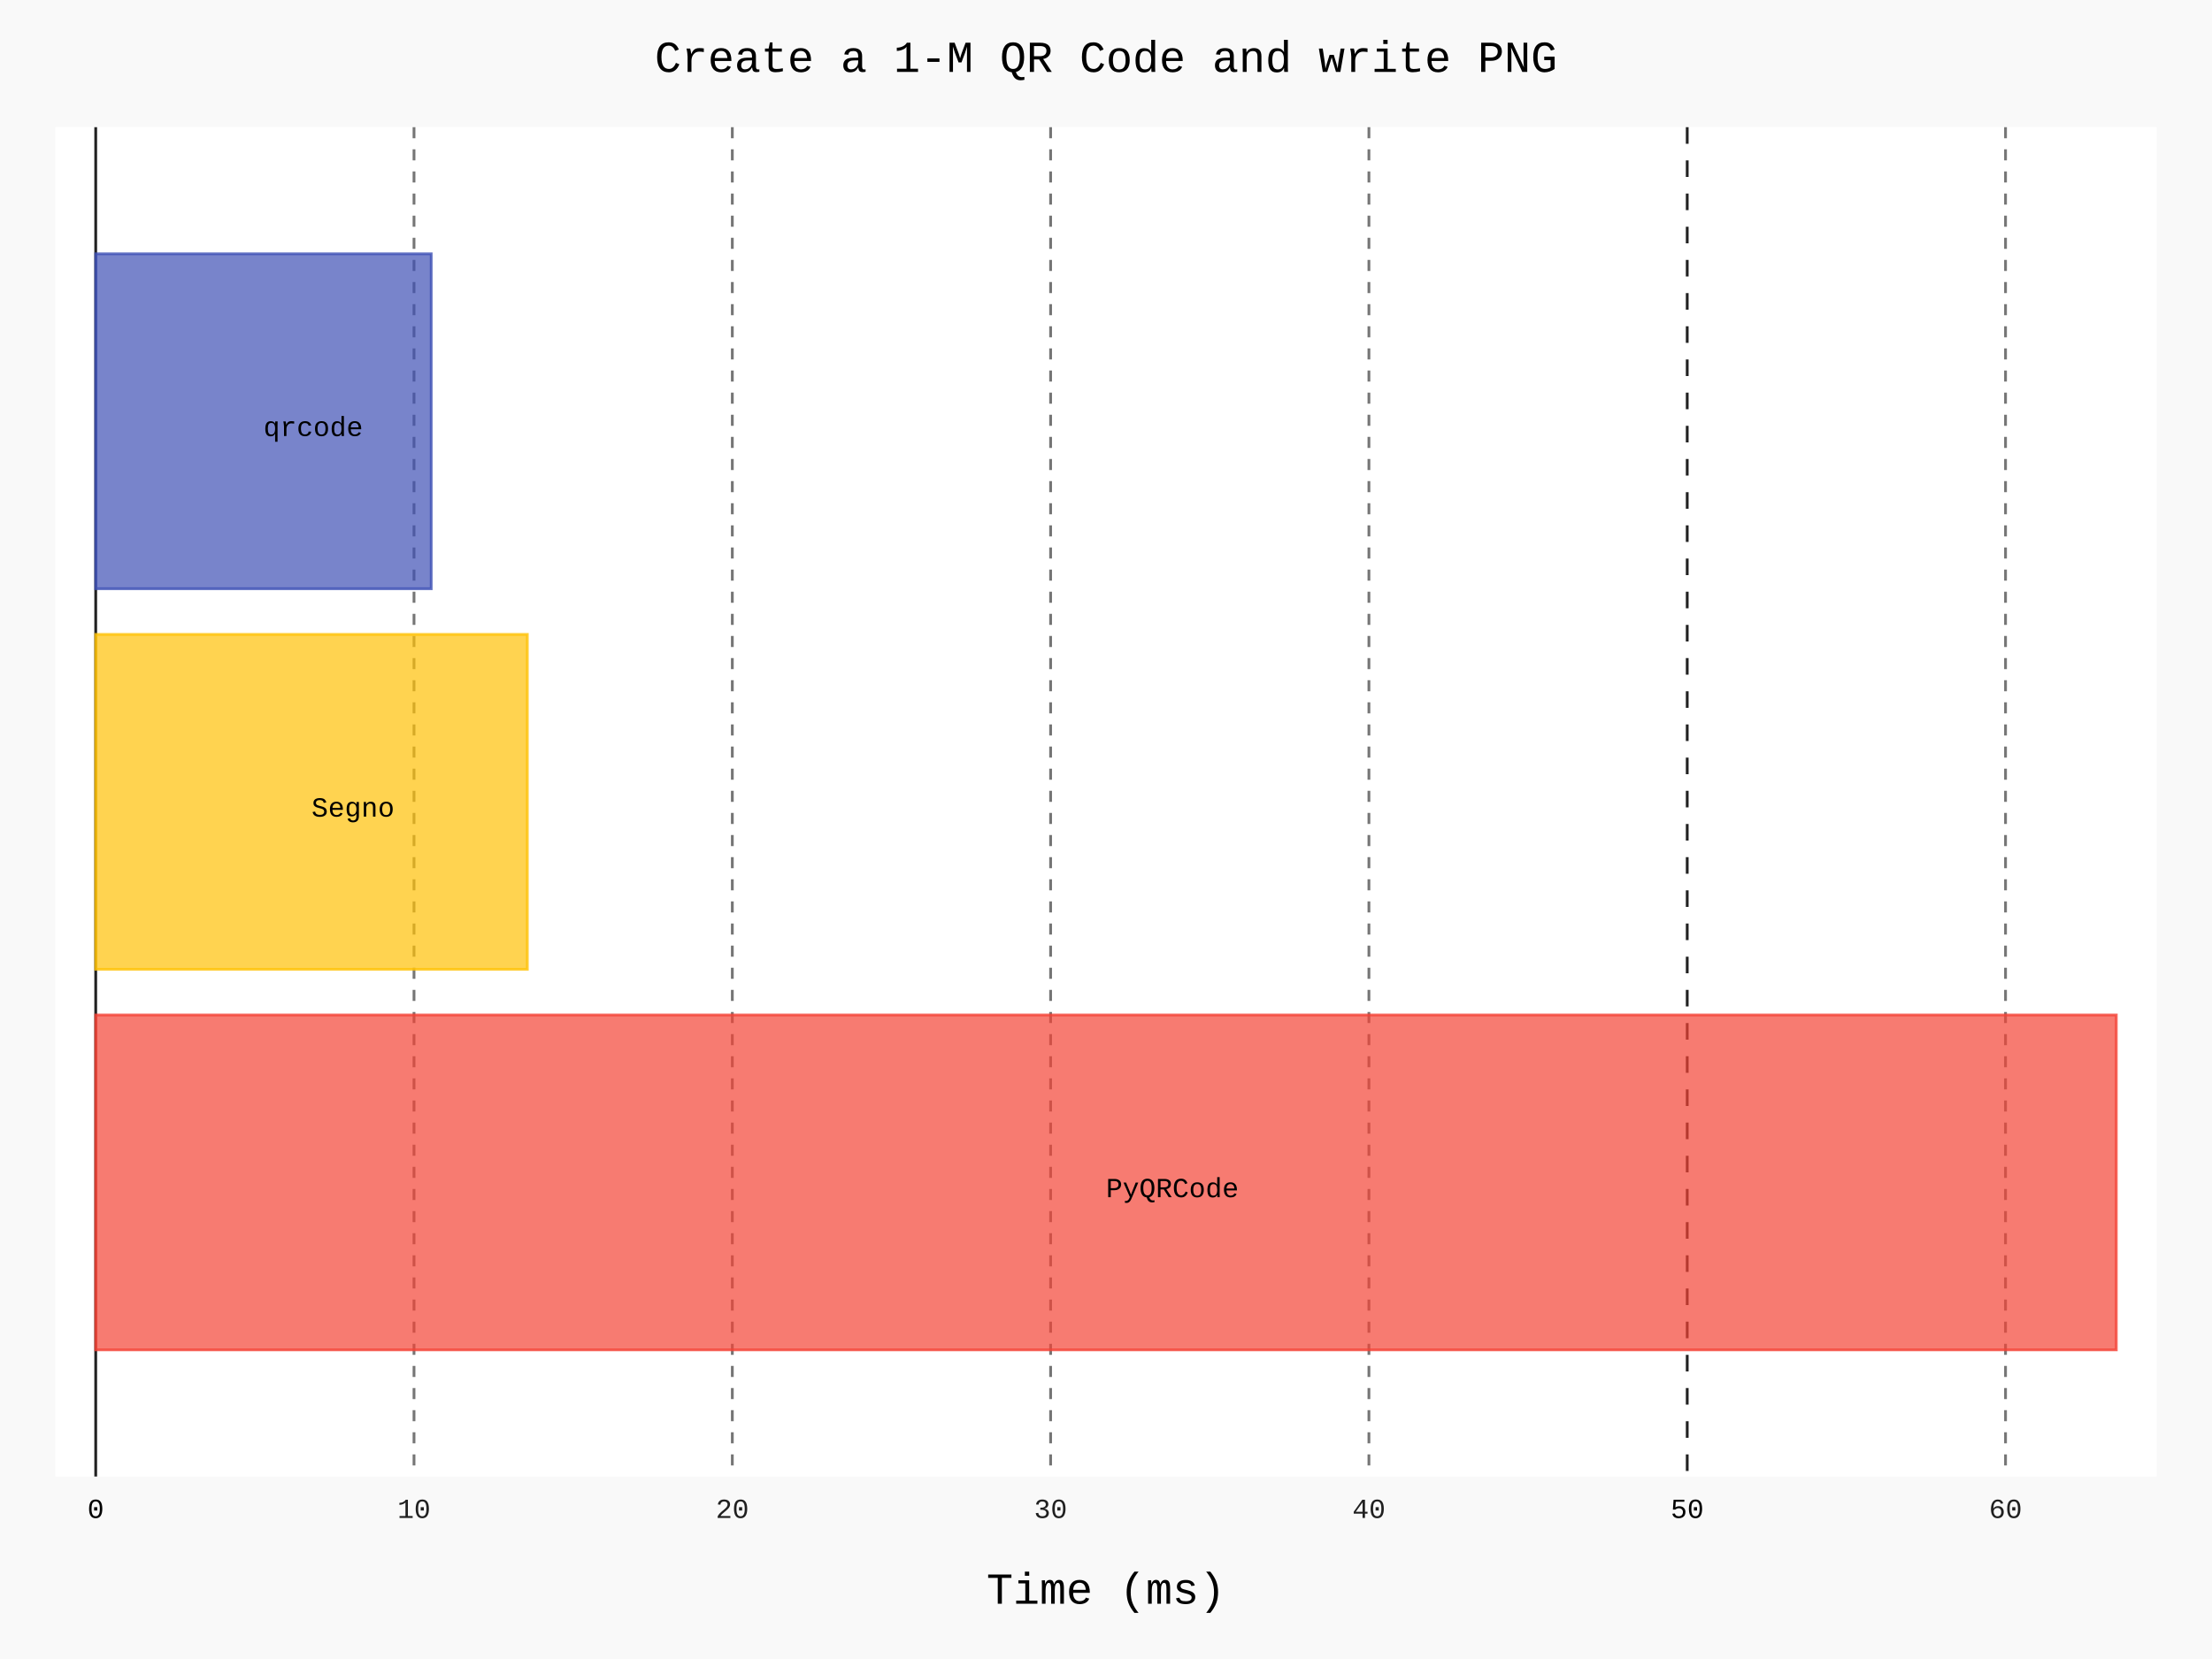
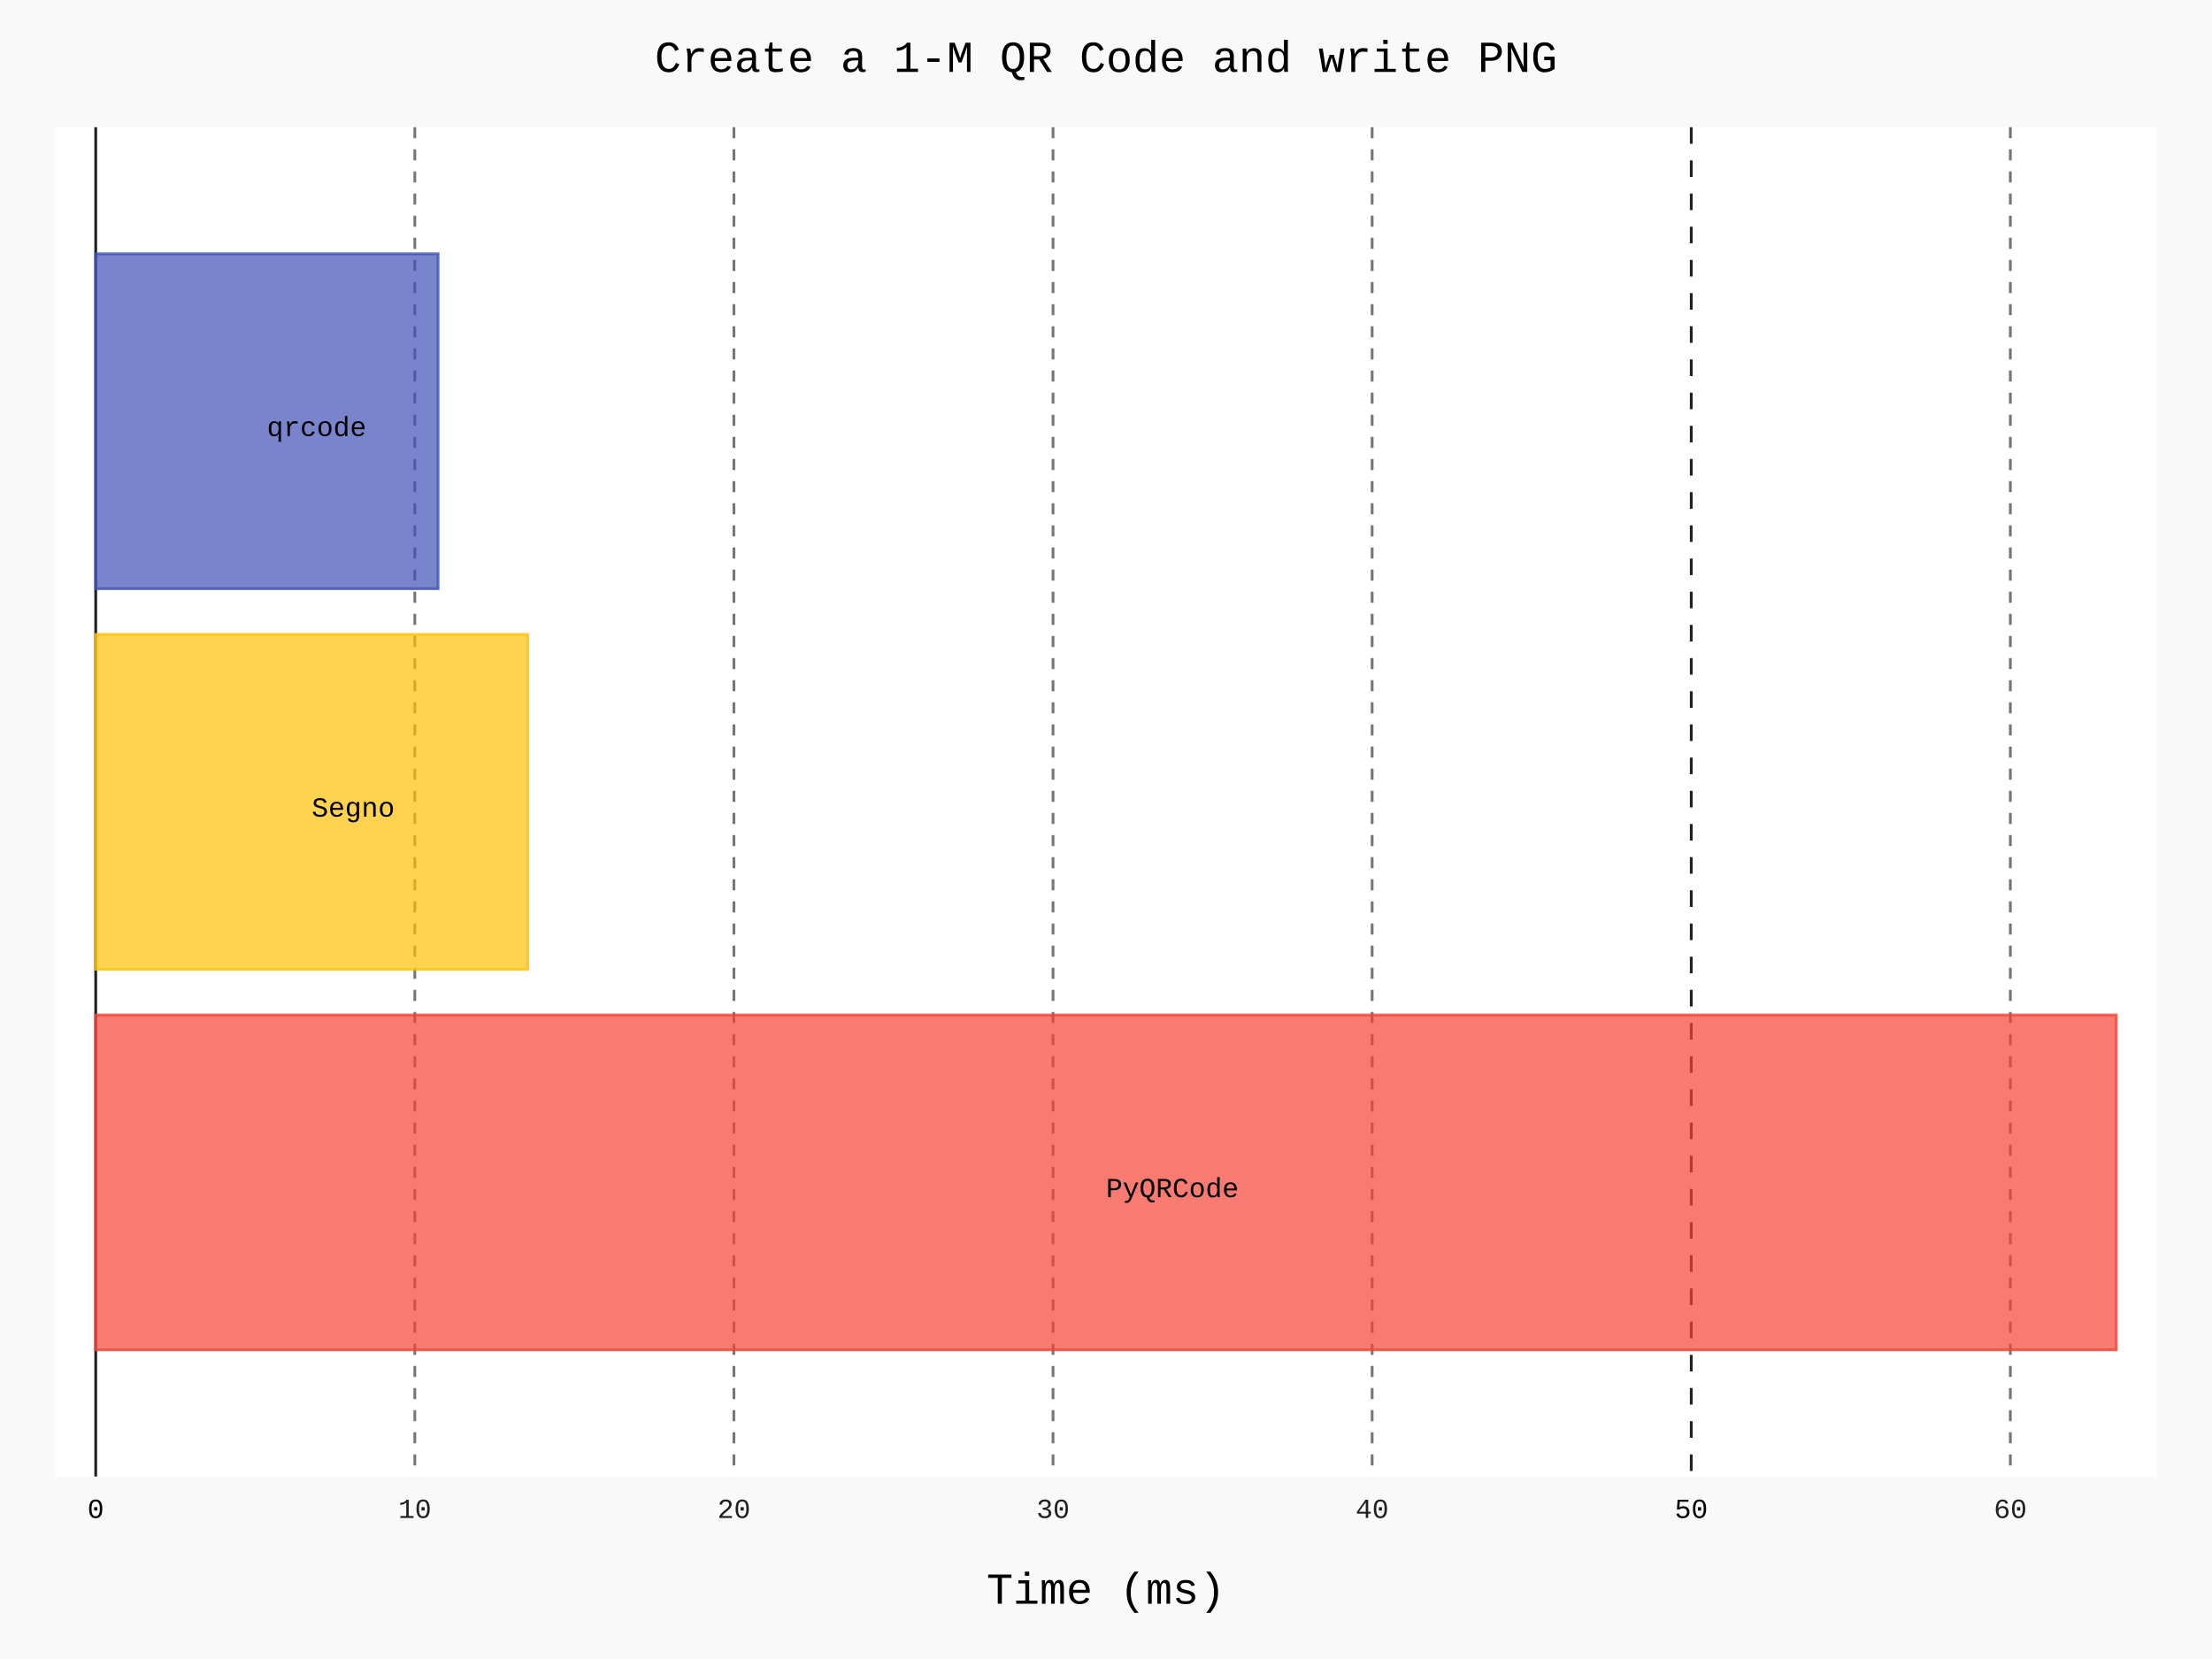
- <svg xmlns="http://www.w3.org/2000/svg" class="pygal-chart" id="chart-c91a49ad-cbb4-46b3-8c0f-64f6b9accbf8" viewBox="0 0 800 600">
+ <svg xmlns="http://www.w3.org/2000/svg" class="pygal-chart" id="chart-5a006af6-6243-4492-82e7-bd31c968a1ab" viewBox="0 0 800 600">
  <defs>
-     <style type="text/css">#chart-c91a49ad-cbb4-46b3-8c0f-64f6b9accbf8{-webkit-user-select:none;-webkit-font-smoothing:antialiased;font-family:Consolas,"Liberation Mono",Menlo,Courier,monospace}#chart-c91a49ad-cbb4-46b3-8c0f-64f6b9accbf8 .title{font-family:Consolas,"Liberation Mono",Menlo,Courier,monospace;font-size:16px}#chart-c91a49ad-cbb4-46b3-8c0f-64f6b9accbf8 .legends .legend text{font-family:Consolas,"Liberation Mono",Menlo,Courier,monospace;font-size:14px}#chart-c91a49ad-cbb4-46b3-8c0f-64f6b9accbf8 .axis text{font-family:Consolas,"Liberation Mono",Menlo,Courier,monospace;font-size:10px}#chart-c91a49ad-cbb4-46b3-8c0f-64f6b9accbf8 .axis text.major{font-family:Consolas,"Liberation Mono",Menlo,Courier,monospace;font-size:10px}#chart-c91a49ad-cbb4-46b3-8c0f-64f6b9accbf8 .text-overlay text.value{font-family:Consolas,"Liberation Mono",Menlo,Courier,monospace;font-size:16px}#chart-c91a49ad-cbb4-46b3-8c0f-64f6b9accbf8 .text-overlay text.label{font-family:Consolas,"Liberation Mono",Menlo,Courier,monospace;font-size:10px}#chart-c91a49ad-cbb4-46b3-8c0f-64f6b9accbf8 .tooltip{font-family:Consolas,"Liberation Mono",Menlo,Courier,monospace;font-size:14px}#chart-c91a49ad-cbb4-46b3-8c0f-64f6b9accbf8 text.no_data{font-family:Consolas,"Liberation Mono",Menlo,Courier,monospace;font-size:64px}
- #chart-c91a49ad-cbb4-46b3-8c0f-64f6b9accbf8{background-color:rgba(249,249,249,1)}#chart-c91a49ad-cbb4-46b3-8c0f-64f6b9accbf8 path,#chart-c91a49ad-cbb4-46b3-8c0f-64f6b9accbf8 line,#chart-c91a49ad-cbb4-46b3-8c0f-64f6b9accbf8 rect,#chart-c91a49ad-cbb4-46b3-8c0f-64f6b9accbf8 circle{-webkit-transition:150ms;-moz-transition:150ms;transition:150ms}#chart-c91a49ad-cbb4-46b3-8c0f-64f6b9accbf8 .graph &gt; .background{fill:rgba(249,249,249,1)}#chart-c91a49ad-cbb4-46b3-8c0f-64f6b9accbf8 .plot &gt; .background{fill:rgba(255,255,255,1)}#chart-c91a49ad-cbb4-46b3-8c0f-64f6b9accbf8 .graph{fill:rgba(0,0,0,.87)}#chart-c91a49ad-cbb4-46b3-8c0f-64f6b9accbf8 text.no_data{fill:rgba(0,0,0,1)}#chart-c91a49ad-cbb4-46b3-8c0f-64f6b9accbf8 .title{fill:rgba(0,0,0,1)}#chart-c91a49ad-cbb4-46b3-8c0f-64f6b9accbf8 .legends .legend text{fill:rgba(0,0,0,.87)}#chart-c91a49ad-cbb4-46b3-8c0f-64f6b9accbf8 .legends .legend:hover text{fill:rgba(0,0,0,1)}#chart-c91a49ad-cbb4-46b3-8c0f-64f6b9accbf8 .axis .line{stroke:rgba(0,0,0,1)}#chart-c91a49ad-cbb4-46b3-8c0f-64f6b9accbf8 .axis .guide.line{stroke:rgba(0,0,0,.54)}#chart-c91a49ad-cbb4-46b3-8c0f-64f6b9accbf8 .axis .major.line{stroke:rgba(0,0,0,.87)}#chart-c91a49ad-cbb4-46b3-8c0f-64f6b9accbf8 .axis text.major{fill:rgba(0,0,0,1)}#chart-c91a49ad-cbb4-46b3-8c0f-64f6b9accbf8 .axis.y .guides:hover .guide.line,#chart-c91a49ad-cbb4-46b3-8c0f-64f6b9accbf8 .line-graph .axis.x .guides:hover .guide.line,#chart-c91a49ad-cbb4-46b3-8c0f-64f6b9accbf8 .stackedline-graph .axis.x .guides:hover .guide.line,#chart-c91a49ad-cbb4-46b3-8c0f-64f6b9accbf8 .xy-graph .axis.x .guides:hover .guide.line{stroke:rgba(0,0,0,1)}#chart-c91a49ad-cbb4-46b3-8c0f-64f6b9accbf8 .axis .guides:hover text{fill:rgba(0,0,0,1)}#chart-c91a49ad-cbb4-46b3-8c0f-64f6b9accbf8 .reactive{fill-opacity:.7;stroke-opacity:.8}#chart-c91a49ad-cbb4-46b3-8c0f-64f6b9accbf8 .ci{stroke:rgba(0,0,0,.87)}#chart-c91a49ad-cbb4-46b3-8c0f-64f6b9accbf8 .reactive.active,#chart-c91a49ad-cbb4-46b3-8c0f-64f6b9accbf8 .active .reactive{fill-opacity:.8;stroke-opacity:.9;stroke-width:4}#chart-c91a49ad-cbb4-46b3-8c0f-64f6b9accbf8 .ci .reactive.active{stroke-width:1.5}#chart-c91a49ad-cbb4-46b3-8c0f-64f6b9accbf8 .series text{fill:rgba(0,0,0,1)}#chart-c91a49ad-cbb4-46b3-8c0f-64f6b9accbf8 .tooltip rect{fill:rgba(255,255,255,1);stroke:rgba(0,0,0,1);-webkit-transition:opacity 150ms;-moz-transition:opacity 150ms;transition:opacity 150ms}#chart-c91a49ad-cbb4-46b3-8c0f-64f6b9accbf8 .tooltip .label{fill:rgba(0,0,0,.87)}#chart-c91a49ad-cbb4-46b3-8c0f-64f6b9accbf8 .tooltip .label{fill:rgba(0,0,0,.87)}#chart-c91a49ad-cbb4-46b3-8c0f-64f6b9accbf8 .tooltip .legend{font-size:.8em;fill:rgba(0,0,0,.54)}#chart-c91a49ad-cbb4-46b3-8c0f-64f6b9accbf8 .tooltip .x_label{font-size:.6em;fill:rgba(0,0,0,1)}#chart-c91a49ad-cbb4-46b3-8c0f-64f6b9accbf8 .tooltip .xlink{font-size:.5em;text-decoration:underline}#chart-c91a49ad-cbb4-46b3-8c0f-64f6b9accbf8 .tooltip .value{font-size:1.5em}#chart-c91a49ad-cbb4-46b3-8c0f-64f6b9accbf8 .bound{font-size:.5em}#chart-c91a49ad-cbb4-46b3-8c0f-64f6b9accbf8 .max-value{font-size:.75em;fill:rgba(0,0,0,.54)}#chart-c91a49ad-cbb4-46b3-8c0f-64f6b9accbf8 .map-element{fill:rgba(255,255,255,1);stroke:rgba(0,0,0,.54) !important}#chart-c91a49ad-cbb4-46b3-8c0f-64f6b9accbf8 .map-element .reactive{fill-opacity:inherit;stroke-opacity:inherit}#chart-c91a49ad-cbb4-46b3-8c0f-64f6b9accbf8 .color-0,#chart-c91a49ad-cbb4-46b3-8c0f-64f6b9accbf8 .color-0 a:visited{stroke:#F44336;fill:#F44336}#chart-c91a49ad-cbb4-46b3-8c0f-64f6b9accbf8 .color-1,#chart-c91a49ad-cbb4-46b3-8c0f-64f6b9accbf8 .color-1 a:visited{stroke:#3F51B5;fill:#3F51B5}#chart-c91a49ad-cbb4-46b3-8c0f-64f6b9accbf8 .color-2,#chart-c91a49ad-cbb4-46b3-8c0f-64f6b9accbf8 .color-2 a:visited{stroke:#009688;fill:#009688}#chart-c91a49ad-cbb4-46b3-8c0f-64f6b9accbf8 .text-overlay .color-0 text{fill:black}#chart-c91a49ad-cbb4-46b3-8c0f-64f6b9accbf8 .text-overlay .color-1 text{fill:black}#chart-c91a49ad-cbb4-46b3-8c0f-64f6b9accbf8 .text-overlay .color-2 text{fill:black}
- #chart-c91a49ad-cbb4-46b3-8c0f-64f6b9accbf8 text.no_data{text-anchor:middle}#chart-c91a49ad-cbb4-46b3-8c0f-64f6b9accbf8 .guide.line{fill:none}#chart-c91a49ad-cbb4-46b3-8c0f-64f6b9accbf8 .centered{text-anchor:middle}#chart-c91a49ad-cbb4-46b3-8c0f-64f6b9accbf8 .title{text-anchor:middle}#chart-c91a49ad-cbb4-46b3-8c0f-64f6b9accbf8 .legends .legend text{fill-opacity:1}#chart-c91a49ad-cbb4-46b3-8c0f-64f6b9accbf8 .axis.x text{text-anchor:middle}#chart-c91a49ad-cbb4-46b3-8c0f-64f6b9accbf8 .axis.x:not(.web) text[transform]{text-anchor:start}#chart-c91a49ad-cbb4-46b3-8c0f-64f6b9accbf8 .axis.x:not(.web) text[transform].backwards{text-anchor:end}#chart-c91a49ad-cbb4-46b3-8c0f-64f6b9accbf8 .axis.y text{text-anchor:end}#chart-c91a49ad-cbb4-46b3-8c0f-64f6b9accbf8 .axis.y text[transform].backwards{text-anchor:start}#chart-c91a49ad-cbb4-46b3-8c0f-64f6b9accbf8 .axis.y2 text{text-anchor:start}#chart-c91a49ad-cbb4-46b3-8c0f-64f6b9accbf8 .axis.y2 text[transform].backwards{text-anchor:end}#chart-c91a49ad-cbb4-46b3-8c0f-64f6b9accbf8 .axis .guide.line{stroke-dasharray:4,4}#chart-c91a49ad-cbb4-46b3-8c0f-64f6b9accbf8 .axis .major.guide.line{stroke-dasharray:6,6}#chart-c91a49ad-cbb4-46b3-8c0f-64f6b9accbf8 .horizontal .axis.y .guide.line,#chart-c91a49ad-cbb4-46b3-8c0f-64f6b9accbf8 .horizontal .axis.y2 .guide.line,#chart-c91a49ad-cbb4-46b3-8c0f-64f6b9accbf8 .vertical .axis.x .guide.line{opacity:0}#chart-c91a49ad-cbb4-46b3-8c0f-64f6b9accbf8 .horizontal .axis.always_show .guide.line,#chart-c91a49ad-cbb4-46b3-8c0f-64f6b9accbf8 .vertical .axis.always_show .guide.line{opacity:1 !important}#chart-c91a49ad-cbb4-46b3-8c0f-64f6b9accbf8 .axis.y .guides:hover .guide.line,#chart-c91a49ad-cbb4-46b3-8c0f-64f6b9accbf8 .axis.y2 .guides:hover .guide.line,#chart-c91a49ad-cbb4-46b3-8c0f-64f6b9accbf8 .axis.x .guides:hover .guide.line{opacity:1}#chart-c91a49ad-cbb4-46b3-8c0f-64f6b9accbf8 .axis .guides:hover text{opacity:1}#chart-c91a49ad-cbb4-46b3-8c0f-64f6b9accbf8 .nofill{fill:none}#chart-c91a49ad-cbb4-46b3-8c0f-64f6b9accbf8 .subtle-fill{fill-opacity:.2}#chart-c91a49ad-cbb4-46b3-8c0f-64f6b9accbf8 .dot{stroke-width:1px;fill-opacity:1}#chart-c91a49ad-cbb4-46b3-8c0f-64f6b9accbf8 .dot.active{stroke-width:5px}#chart-c91a49ad-cbb4-46b3-8c0f-64f6b9accbf8 .dot.negative{fill:transparent}#chart-c91a49ad-cbb4-46b3-8c0f-64f6b9accbf8 text,#chart-c91a49ad-cbb4-46b3-8c0f-64f6b9accbf8 tspan{stroke:none !important}#chart-c91a49ad-cbb4-46b3-8c0f-64f6b9accbf8 .series text.active{opacity:1}#chart-c91a49ad-cbb4-46b3-8c0f-64f6b9accbf8 .tooltip rect{fill-opacity:.95;stroke-width:.5}#chart-c91a49ad-cbb4-46b3-8c0f-64f6b9accbf8 .tooltip text{fill-opacity:1}#chart-c91a49ad-cbb4-46b3-8c0f-64f6b9accbf8 .showable{visibility:hidden}#chart-c91a49ad-cbb4-46b3-8c0f-64f6b9accbf8 .showable.shown{visibility:visible}#chart-c91a49ad-cbb4-46b3-8c0f-64f6b9accbf8 .gauge-background{fill:rgba(229,229,229,1);stroke:none}#chart-c91a49ad-cbb4-46b3-8c0f-64f6b9accbf8 .bg-lines{stroke:rgba(249,249,249,1);stroke-width:2px}</style>
+     <style type="text/css">#chart-5a006af6-6243-4492-82e7-bd31c968a1ab{-webkit-user-select:none;-webkit-font-smoothing:antialiased;font-family:Consolas,"Liberation Mono",Menlo,Courier,monospace}#chart-5a006af6-6243-4492-82e7-bd31c968a1ab .title{font-family:Consolas,"Liberation Mono",Menlo,Courier,monospace;font-size:16px}#chart-5a006af6-6243-4492-82e7-bd31c968a1ab .legends .legend text{font-family:Consolas,"Liberation Mono",Menlo,Courier,monospace;font-size:14px}#chart-5a006af6-6243-4492-82e7-bd31c968a1ab .axis text{font-family:Consolas,"Liberation Mono",Menlo,Courier,monospace;font-size:10px}#chart-5a006af6-6243-4492-82e7-bd31c968a1ab .axis text.major{font-family:Consolas,"Liberation Mono",Menlo,Courier,monospace;font-size:10px}#chart-5a006af6-6243-4492-82e7-bd31c968a1ab .text-overlay text.value{font-family:Consolas,"Liberation Mono",Menlo,Courier,monospace;font-size:16px}#chart-5a006af6-6243-4492-82e7-bd31c968a1ab .text-overlay text.label{font-family:Consolas,"Liberation Mono",Menlo,Courier,monospace;font-size:10px}#chart-5a006af6-6243-4492-82e7-bd31c968a1ab .tooltip{font-family:Consolas,"Liberation Mono",Menlo,Courier,monospace;font-size:14px}#chart-5a006af6-6243-4492-82e7-bd31c968a1ab text.no_data{font-family:Consolas,"Liberation Mono",Menlo,Courier,monospace;font-size:64px}
+ #chart-5a006af6-6243-4492-82e7-bd31c968a1ab{background-color:rgba(249,249,249,1)}#chart-5a006af6-6243-4492-82e7-bd31c968a1ab path,#chart-5a006af6-6243-4492-82e7-bd31c968a1ab line,#chart-5a006af6-6243-4492-82e7-bd31c968a1ab rect,#chart-5a006af6-6243-4492-82e7-bd31c968a1ab circle{-webkit-transition:150ms;-moz-transition:150ms;transition:150ms}#chart-5a006af6-6243-4492-82e7-bd31c968a1ab .graph &gt; .background{fill:rgba(249,249,249,1)}#chart-5a006af6-6243-4492-82e7-bd31c968a1ab .plot &gt; .background{fill:rgba(255,255,255,1)}#chart-5a006af6-6243-4492-82e7-bd31c968a1ab .graph{fill:rgba(0,0,0,.87)}#chart-5a006af6-6243-4492-82e7-bd31c968a1ab text.no_data{fill:rgba(0,0,0,1)}#chart-5a006af6-6243-4492-82e7-bd31c968a1ab .title{fill:rgba(0,0,0,1)}#chart-5a006af6-6243-4492-82e7-bd31c968a1ab .legends .legend text{fill:rgba(0,0,0,.87)}#chart-5a006af6-6243-4492-82e7-bd31c968a1ab .legends .legend:hover text{fill:rgba(0,0,0,1)}#chart-5a006af6-6243-4492-82e7-bd31c968a1ab .axis .line{stroke:rgba(0,0,0,1)}#chart-5a006af6-6243-4492-82e7-bd31c968a1ab .axis .guide.line{stroke:rgba(0,0,0,.54)}#chart-5a006af6-6243-4492-82e7-bd31c968a1ab .axis .major.line{stroke:rgba(0,0,0,.87)}#chart-5a006af6-6243-4492-82e7-bd31c968a1ab .axis text.major{fill:rgba(0,0,0,1)}#chart-5a006af6-6243-4492-82e7-bd31c968a1ab .axis.y .guides:hover .guide.line,#chart-5a006af6-6243-4492-82e7-bd31c968a1ab .line-graph .axis.x .guides:hover .guide.line,#chart-5a006af6-6243-4492-82e7-bd31c968a1ab .stackedline-graph .axis.x .guides:hover .guide.line,#chart-5a006af6-6243-4492-82e7-bd31c968a1ab .xy-graph .axis.x .guides:hover .guide.line{stroke:rgba(0,0,0,1)}#chart-5a006af6-6243-4492-82e7-bd31c968a1ab .axis .guides:hover text{fill:rgba(0,0,0,1)}#chart-5a006af6-6243-4492-82e7-bd31c968a1ab .reactive{fill-opacity:.7;stroke-opacity:.8}#chart-5a006af6-6243-4492-82e7-bd31c968a1ab .ci{stroke:rgba(0,0,0,.87)}#chart-5a006af6-6243-4492-82e7-bd31c968a1ab .reactive.active,#chart-5a006af6-6243-4492-82e7-bd31c968a1ab .active .reactive{fill-opacity:.8;stroke-opacity:.9;stroke-width:4}#chart-5a006af6-6243-4492-82e7-bd31c968a1ab .ci .reactive.active{stroke-width:1.5}#chart-5a006af6-6243-4492-82e7-bd31c968a1ab .series text{fill:rgba(0,0,0,1)}#chart-5a006af6-6243-4492-82e7-bd31c968a1ab .tooltip rect{fill:rgba(255,255,255,1);stroke:rgba(0,0,0,1);-webkit-transition:opacity 150ms;-moz-transition:opacity 150ms;transition:opacity 150ms}#chart-5a006af6-6243-4492-82e7-bd31c968a1ab .tooltip .label{fill:rgba(0,0,0,.87)}#chart-5a006af6-6243-4492-82e7-bd31c968a1ab .tooltip .label{fill:rgba(0,0,0,.87)}#chart-5a006af6-6243-4492-82e7-bd31c968a1ab .tooltip .legend{font-size:.8em;fill:rgba(0,0,0,.54)}#chart-5a006af6-6243-4492-82e7-bd31c968a1ab .tooltip .x_label{font-size:.6em;fill:rgba(0,0,0,1)}#chart-5a006af6-6243-4492-82e7-bd31c968a1ab .tooltip .xlink{font-size:.5em;text-decoration:underline}#chart-5a006af6-6243-4492-82e7-bd31c968a1ab .tooltip .value{font-size:1.5em}#chart-5a006af6-6243-4492-82e7-bd31c968a1ab .bound{font-size:.5em}#chart-5a006af6-6243-4492-82e7-bd31c968a1ab .max-value{font-size:.75em;fill:rgba(0,0,0,.54)}#chart-5a006af6-6243-4492-82e7-bd31c968a1ab .map-element{fill:rgba(255,255,255,1);stroke:rgba(0,0,0,.54) !important}#chart-5a006af6-6243-4492-82e7-bd31c968a1ab .map-element .reactive{fill-opacity:inherit;stroke-opacity:inherit}#chart-5a006af6-6243-4492-82e7-bd31c968a1ab .color-0,#chart-5a006af6-6243-4492-82e7-bd31c968a1ab .color-0 a:visited{stroke:#F44336;fill:#F44336}#chart-5a006af6-6243-4492-82e7-bd31c968a1ab .color-1,#chart-5a006af6-6243-4492-82e7-bd31c968a1ab .color-1 a:visited{stroke:#3F51B5;fill:#3F51B5}#chart-5a006af6-6243-4492-82e7-bd31c968a1ab .color-2,#chart-5a006af6-6243-4492-82e7-bd31c968a1ab .color-2 a:visited{stroke:#009688;fill:#009688}#chart-5a006af6-6243-4492-82e7-bd31c968a1ab .text-overlay .color-0 text{fill:black}#chart-5a006af6-6243-4492-82e7-bd31c968a1ab .text-overlay .color-1 text{fill:black}#chart-5a006af6-6243-4492-82e7-bd31c968a1ab .text-overlay .color-2 text{fill:black}
+ #chart-5a006af6-6243-4492-82e7-bd31c968a1ab text.no_data{text-anchor:middle}#chart-5a006af6-6243-4492-82e7-bd31c968a1ab .guide.line{fill:none}#chart-5a006af6-6243-4492-82e7-bd31c968a1ab .centered{text-anchor:middle}#chart-5a006af6-6243-4492-82e7-bd31c968a1ab .title{text-anchor:middle}#chart-5a006af6-6243-4492-82e7-bd31c968a1ab .legends .legend text{fill-opacity:1}#chart-5a006af6-6243-4492-82e7-bd31c968a1ab .axis.x text{text-anchor:middle}#chart-5a006af6-6243-4492-82e7-bd31c968a1ab .axis.x:not(.web) text[transform]{text-anchor:start}#chart-5a006af6-6243-4492-82e7-bd31c968a1ab .axis.x:not(.web) text[transform].backwards{text-anchor:end}#chart-5a006af6-6243-4492-82e7-bd31c968a1ab .axis.y text{text-anchor:end}#chart-5a006af6-6243-4492-82e7-bd31c968a1ab .axis.y text[transform].backwards{text-anchor:start}#chart-5a006af6-6243-4492-82e7-bd31c968a1ab .axis.y2 text{text-anchor:start}#chart-5a006af6-6243-4492-82e7-bd31c968a1ab .axis.y2 text[transform].backwards{text-anchor:end}#chart-5a006af6-6243-4492-82e7-bd31c968a1ab .axis .guide.line{stroke-dasharray:4,4}#chart-5a006af6-6243-4492-82e7-bd31c968a1ab .axis .major.guide.line{stroke-dasharray:6,6}#chart-5a006af6-6243-4492-82e7-bd31c968a1ab .horizontal .axis.y .guide.line,#chart-5a006af6-6243-4492-82e7-bd31c968a1ab .horizontal .axis.y2 .guide.line,#chart-5a006af6-6243-4492-82e7-bd31c968a1ab .vertical .axis.x .guide.line{opacity:0}#chart-5a006af6-6243-4492-82e7-bd31c968a1ab .horizontal .axis.always_show .guide.line,#chart-5a006af6-6243-4492-82e7-bd31c968a1ab .vertical .axis.always_show .guide.line{opacity:1 !important}#chart-5a006af6-6243-4492-82e7-bd31c968a1ab .axis.y .guides:hover .guide.line,#chart-5a006af6-6243-4492-82e7-bd31c968a1ab .axis.y2 .guides:hover .guide.line,#chart-5a006af6-6243-4492-82e7-bd31c968a1ab .axis.x .guides:hover .guide.line{opacity:1}#chart-5a006af6-6243-4492-82e7-bd31c968a1ab .axis .guides:hover text{opacity:1}#chart-5a006af6-6243-4492-82e7-bd31c968a1ab .nofill{fill:none}#chart-5a006af6-6243-4492-82e7-bd31c968a1ab .subtle-fill{fill-opacity:.2}#chart-5a006af6-6243-4492-82e7-bd31c968a1ab .dot{stroke-width:1px;fill-opacity:1}#chart-5a006af6-6243-4492-82e7-bd31c968a1ab .dot.active{stroke-width:5px}#chart-5a006af6-6243-4492-82e7-bd31c968a1ab .dot.negative{fill:transparent}#chart-5a006af6-6243-4492-82e7-bd31c968a1ab text,#chart-5a006af6-6243-4492-82e7-bd31c968a1ab tspan{stroke:none !important}#chart-5a006af6-6243-4492-82e7-bd31c968a1ab .series text.active{opacity:1}#chart-5a006af6-6243-4492-82e7-bd31c968a1ab .tooltip rect{fill-opacity:.95;stroke-width:.5}#chart-5a006af6-6243-4492-82e7-bd31c968a1ab .tooltip text{fill-opacity:1}#chart-5a006af6-6243-4492-82e7-bd31c968a1ab .showable{visibility:hidden}#chart-5a006af6-6243-4492-82e7-bd31c968a1ab .showable.shown{visibility:visible}#chart-5a006af6-6243-4492-82e7-bd31c968a1ab .gauge-background{fill:rgba(229,229,229,1);stroke:none}#chart-5a006af6-6243-4492-82e7-bd31c968a1ab .bg-lines{stroke:rgba(249,249,249,1);stroke-width:2px}</style>
  </defs>
  <g class="graph horizontalbar-graph horizontal">
    <rect class="background" height="600" width="800" x="0" y="0" />
    <g class="plot" transform="translate(20, 46)">
      <rect class="background" height="488" width="760" x="0" y="0" />
      <g class="axis x always_show">
        <g class="guides">
          <path class="axis major line" d="M14.615 0 v488" />
          <text class="major" x="14.615" y="503.0">0</text>
        </g>
        <g class="guides">
-           <path class="guide line" d="M129.733 0 v488" />
-           <text class="" x="129.733" y="503.0">10</text>
+           <path class="guide line" d="M130.024 0 v488" />
+           <text class="" x="130.024" y="503.0">10</text>
        </g>
        <g class="guides">
-           <path class="guide line" d="M244.851 0 v488" />
-           <text class="" x="244.851" y="503.0">20</text>
+           <path class="guide line" d="M245.433 0 v488" />
+           <text class="" x="245.433" y="503.0">20</text>
        </g>
        <g class="guides">
-           <path class="guide line" d="M359.969 0 v488" />
-           <text class="" x="359.969" y="503.0">30</text>
+           <path class="guide line" d="M360.842 0 v488" />
+           <text class="" x="360.842" y="503.0">30</text>
        </g>
        <g class="guides">
-           <path class="guide line" d="M475.087 0 v488" />
-           <text class="" x="475.087" y="503.0">40</text>
+           <path class="guide line" d="M476.251 0 v488" />
+           <text class="" x="476.251" y="503.0">40</text>
        </g>
        <g class="guides">
-           <path class="major guide line" d="M590.206 0 v488" />
-           <text class="major" x="590.206" y="503.0">50</text>
+           <path class="major guide line" d="M591.66 0 v488" />
+           <text class="major" x="591.66" y="503.0">50</text>
        </g>
        <g class="guides">
-           <path class="guide line" d="M705.324 0 v488" />
-           <text class="" x="705.324" y="503.0">60</text>
+           <path class="guide line" d="M707.069 0 v488" />
+           <text class="" x="707.069" y="503.0">60</text>
        </g>
      </g>
      <g class="series serie-2 color-2">
        <g class="bars">
          <g class="bar" style="fill: #F44336; stroke: #F44336">
            <rect class="rect reactive tooltip-trigger" height="121.124" rx="0" ry="0" width="730.769" x="14.615" y="321.079" />
          </g>
        </g>
      </g>
      <g class="series serie-1 color-1">
        <g class="bars">
          <g class="bar" style="fill: #FFC107; stroke: #FFC107">
-             <rect class="rect reactive tooltip-trigger" height="121.124" rx="0" ry="0" width="156.1" x="14.615" y="183.438" />
+             <rect class="rect reactive tooltip-trigger" height="121.124" rx="0" ry="0" width="156.264" x="14.615" y="183.438" />
          </g>
        </g>
      </g>
      <g class="series serie-0 color-0">
        <g class="bars">
          <g class="bar" style="fill: #3F51B5; stroke: #3F51B5">
-             <rect class="rect reactive tooltip-trigger" height="121.124" rx="0" ry="0" width="121.334" x="14.615" y="45.797" />
+             <rect class="rect reactive tooltip-trigger" height="121.124" rx="0" ry="0" width="123.834" x="14.615" y="45.797" />
          </g>
        </g>
      </g>
    </g>
    <g class="titles">
      <text class="title plot_title" x="400.0" y="26">Create a 1-M QR Code and write PNG</text>
      <text class="title" x="400.0" y="580">Time (ms)</text>
    </g>
    <g class="plot overlay" transform="translate(20, 46)">
      <g class="series serie-2 color-2" />
      <g class="series serie-1 color-1" />
      <g class="series serie-0 color-0" />
    </g>
    <g class="plot text-overlay" transform="translate(20, 46)">
      <g class="series serie-2 color-2">
        <text class="label" x="380.0" y="386.974">PyQRCode</text>
      </g>
      <g class="series serie-1 color-1">
-         <text class="label" x="92.665" y="249.333">Segno</text>
+         <text class="label" x="92.747" y="249.333">Segno</text>
      </g>
      <g class="series serie-0 color-0">
-         <text class="label" x="75.283" y="111.692">qrcode</text>
+         <text class="label" x="76.532" y="111.692">qrcode</text>
      </g>
    </g>
    <g class="plot tooltip-overlay" transform="translate(20, 46)">
      <g class="tooltip" style="opacity: 0" transform="translate(0 0)">
        <rect class="tooltip-box" height="0" rx="0" ry="0" width="0" />
        <g class="text" />
      </g>
    </g>
  </g>
</svg>
